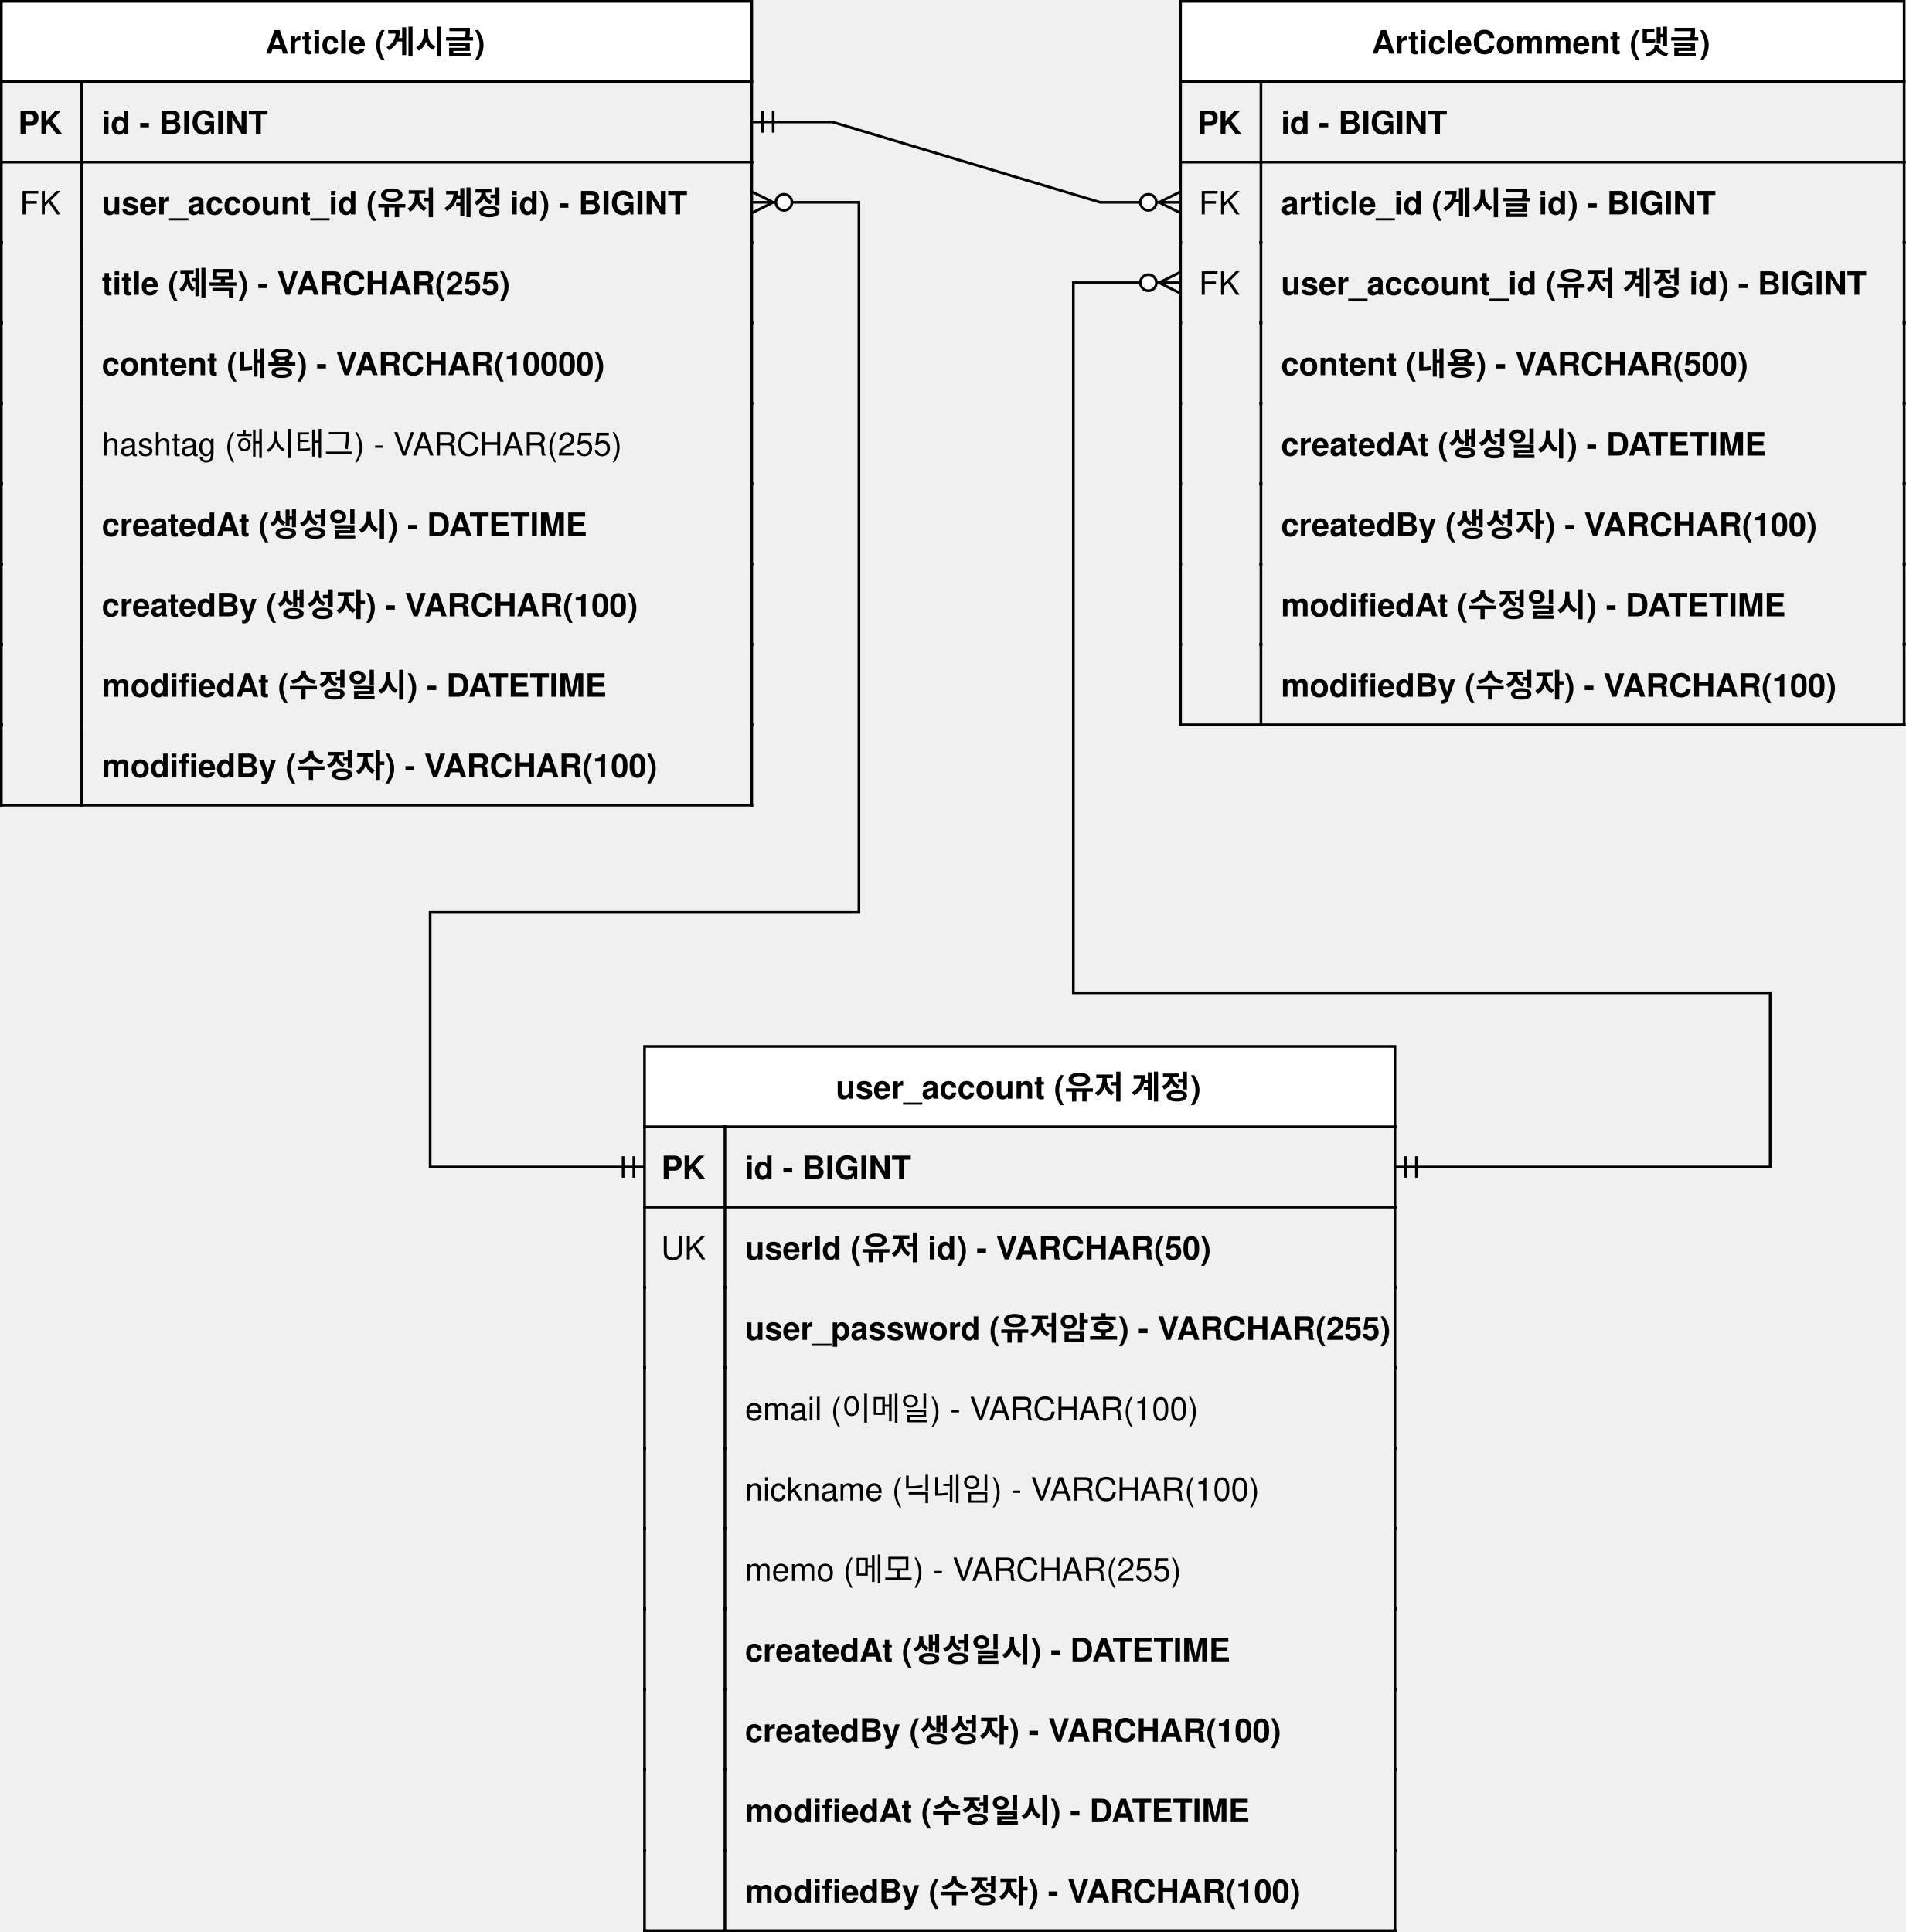
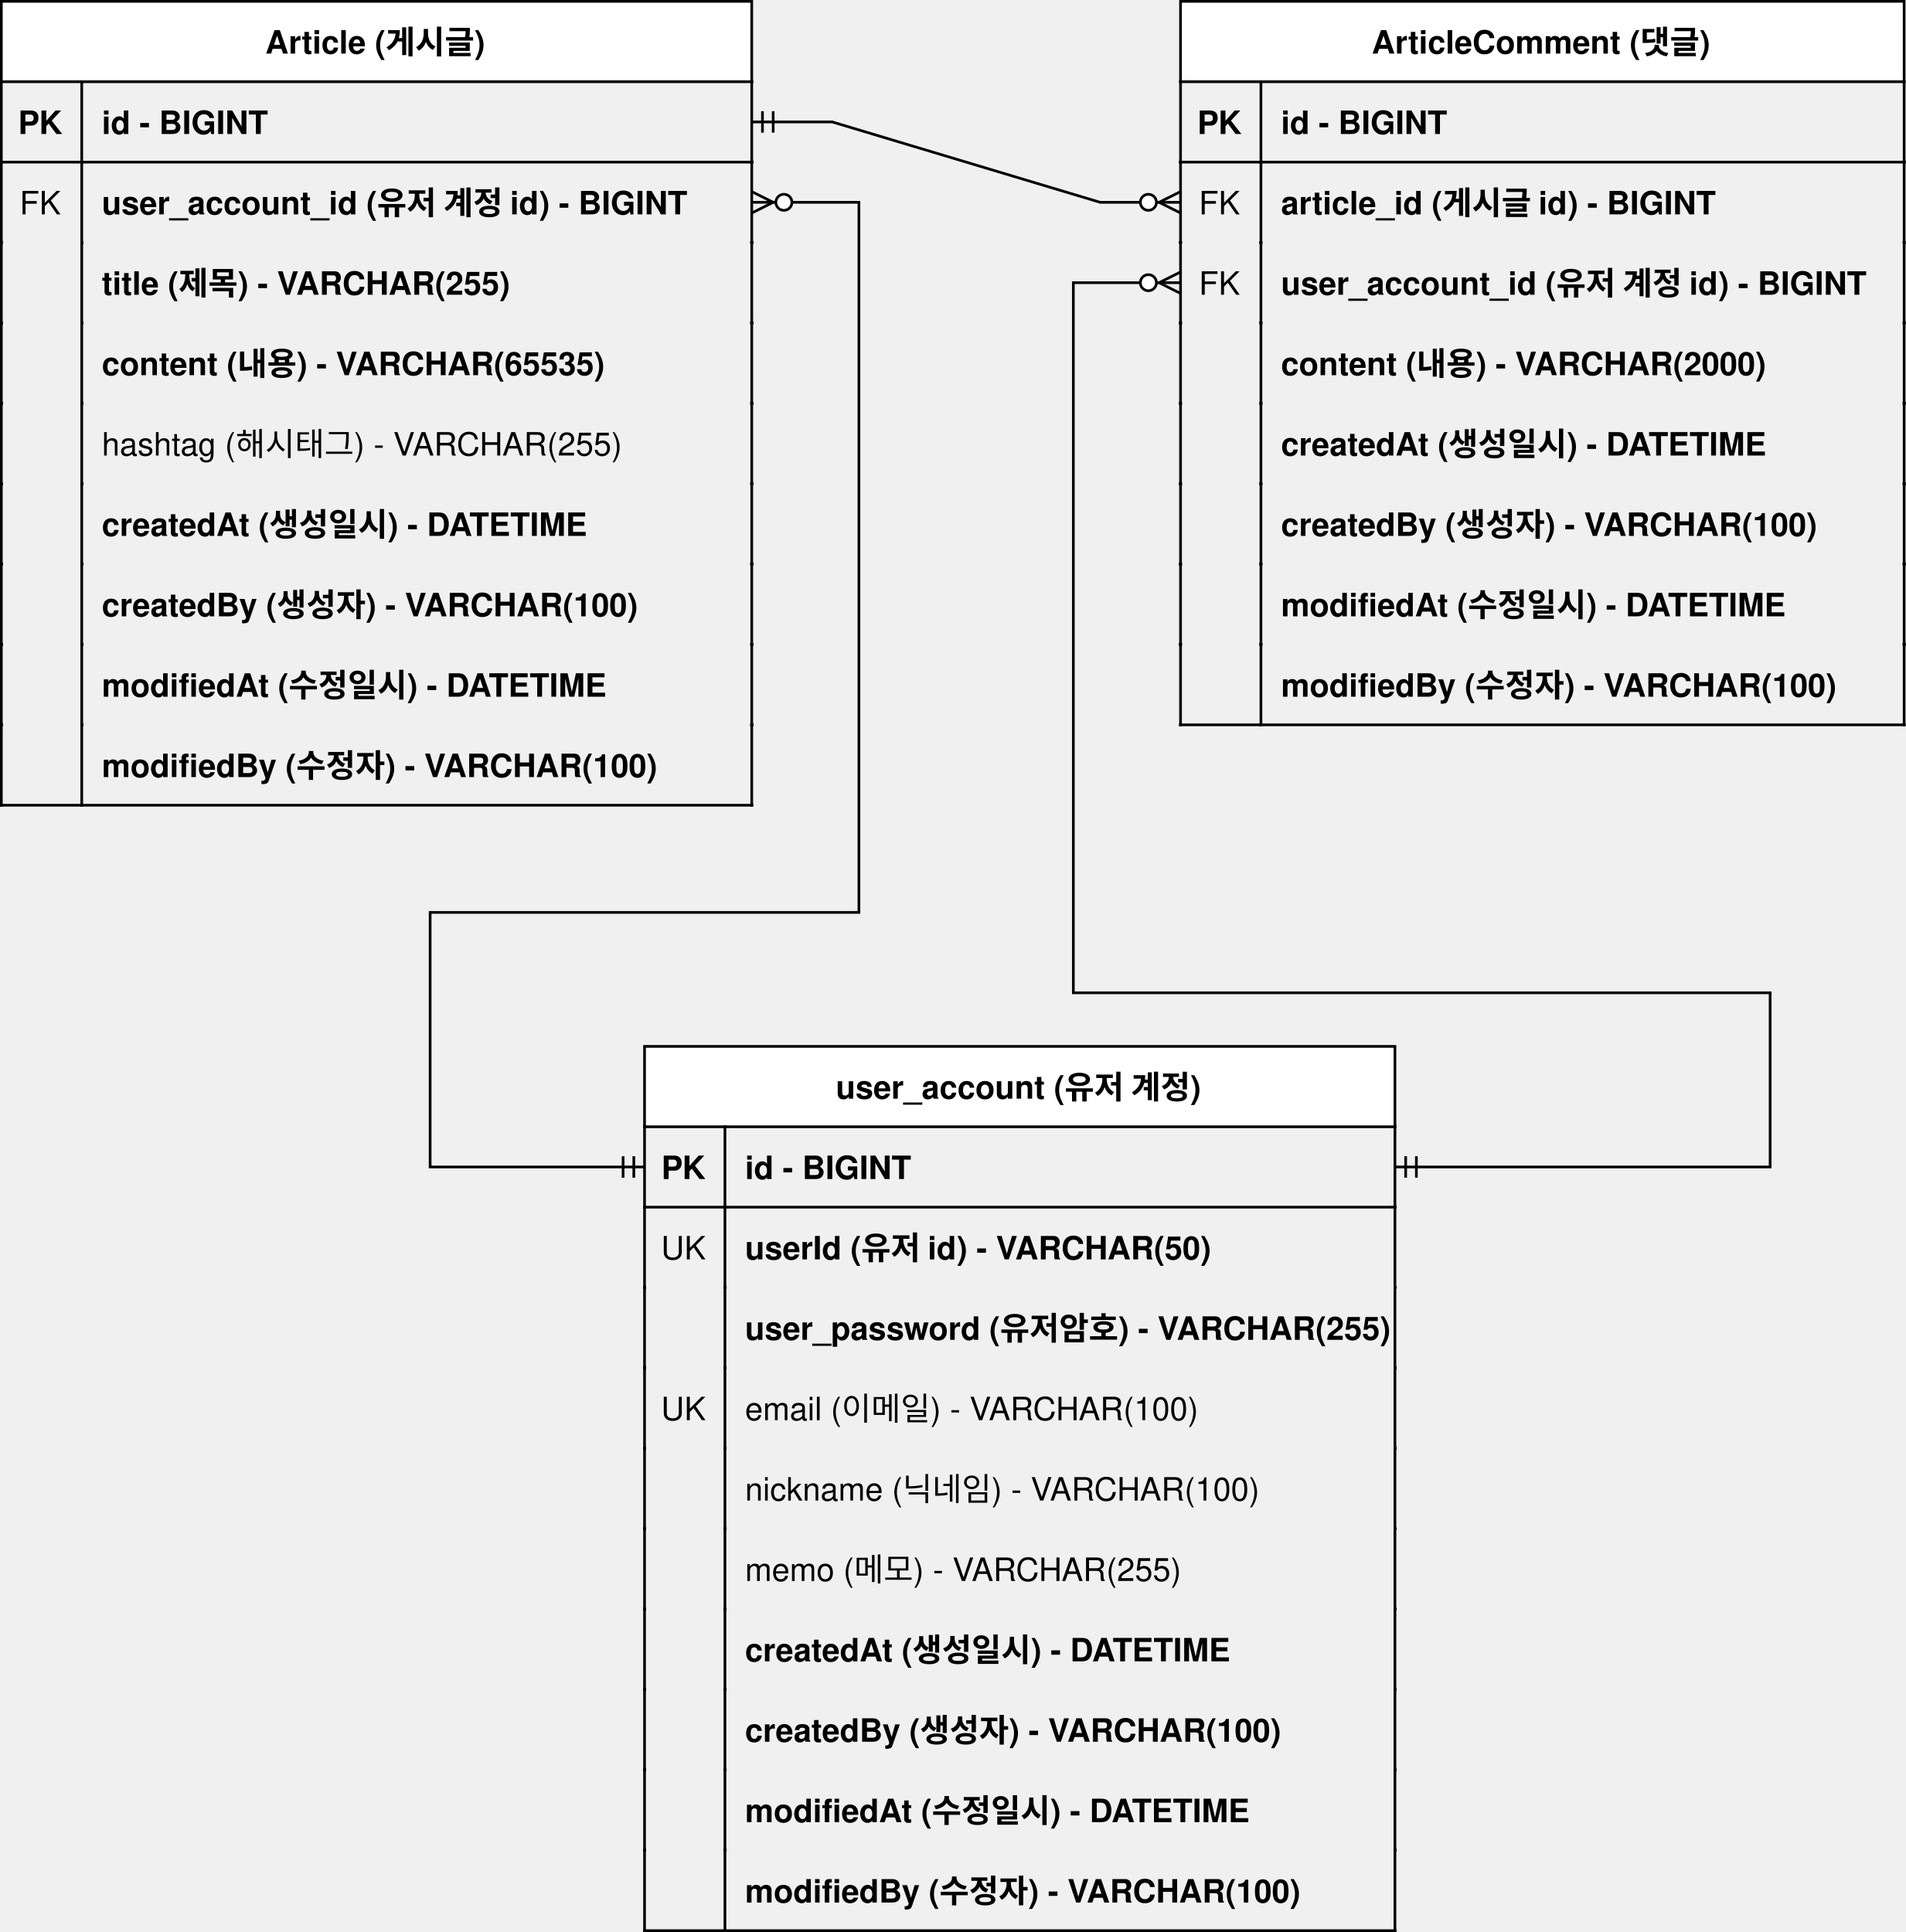
- <svg xmlns="http://www.w3.org/2000/svg" version="1.1" width="711px" height="721px" viewBox="-0.5 -0.5 711 721" content="&lt;mxfile host=&quot;app.diagrams.net&quot; modified=&quot;2022-08-09T15:45:22.621Z&quot; agent=&quot;5.0 (Windows NT 10.0; Win64; x64) AppleWebKit/537.36 (KHTML, like Gecko) Chrome/103.0.0.0 Safari/537.36&quot; etag=&quot;0U9y4E2Mj2feF1J39Sw3&quot; version=&quot;20.2.3&quot;&gt;&lt;diagram id=&quot;gIGHglQ7fdqQEzG0I09a&quot; name=&quot;Page-1&quot;&gt;7V1bk9smFP41zCQPyci6+9Gy3SZttu1stun2qUMs1tZUFq7MZu38+oIEviG59kqyVEEmaaVjhATn43xw4ACwxsvNjylcLe5wiGJgGuEGWBNgmqbhmvR/TLLNJYOBY+eSeRqFXLYXfI6+Iy40uPQ5CtH6KCHBOCbR6lg4w0mCZuRIBtMUvxwne8Lx8VtXcI4kwecZjGXpH1FIFrnUN729/AOK5gvx5oE7zH9ZQpGYl2S9gCF+ORBZU2CNU4xJfrXcjFHMak/US/7cDyW/7j4sRQm55IE0fXy586zkp8nmcej+M/rwBT2/47l8g/EzL/AoJdGMlt403oDpCAQm8MdgOgZ+AIbjTOID33jLy0S2oqJo8VbsksCvTBSsCUwJ16dlUAHVEIFRglIqGGT3cQxX6yhLnksWURx+glv8TERG4i54ijYovM/VydJSzX6imbFblvkTzfwz/xj2M4yjeUKvZ7Ry2BuDFK3pt3yCa8JT8IKjlKBNaY0OdnqiCEd4iUi6pUn4AzbXrMC20PTLHiimz2WLA5BYBhdCDs75Luu9/ugFV+EV6jQldZbqiRaTRDC+p40GJvNMZccaYdUapnj1ANM5IlywwhGr0Ok3WkW7uo/ieIxjzBSb4ASJZFnhnID+pcUdG+8d4NAPGNP7wf6e/mXJUzLGyZqkFCDsVYjq6QUxXQUEr/h7YvQkPiPllcmuv2JC8PIarZa3BFnVW6GyS1XbkGYtSbO//XyNbjGtk6c4sz+LKAxRkrdIZjPhXt8Fqiys/12dnyrjtB2+Xh9msT4OFGBdWf88s32tXJ0bjCn2E0hQgJ+TcC0pdfedr9ezLemZJjeNd/Rf8PHHj788dFDpwtjmaYP1Cs6iZP4pf9I9QYXTBCo25a3UqRUlF2V3A5g4Kht6o0FD77Zt6F1Jsz900dC/vv4dNQ27J+n1eY3Sv+BsRl9J/sqs/BvW0aa97JHBLuh/GfKMrNNtAd/mwqGTvettr2hhUDuglOMEYaY0KdRNCsO2ScGXx+kdbPCvr37fKK7/vpOCLw/YSUSE9yW39mMwDcBoBEZDYfG/jO7HH0b3b0zHKffD9N/ul4FGPcOv7X4zdv8Kj15Dhn/Yc7uvptkfyD015h1ndZUZ/gBQYgiy/v6wyPAPDPrnLRibjCC6h4ebEYC2/zmcqvUONQGUE4DTNgEMqk3pdJ4BBiUK6D0FyBM6C7heEDjPKWDC3Dw5BfCZ1wnwLTEF64HA78tooH7sqEcA8qyRJoB6CMBvnQCqTfV0nwBsRQlAnuiZpYi+MhwR4f5hBn+SXdiANh42HJiAYL8cR1DAZPQwffh4N+0gMG41FiiDkXpcIE80aS6ohQt2axLb44Jqnr7uc4GnKBfIbj7OBcH2DBdMwdAocA39L0cBddFACYKUowHhudY0UDsN2G3TgFnN39d5GjhYHq8UDQg1Huh1icPoKToaE/hg6O9XAukxwfU4Uo8MZGejJoN6yMBrnQyq+f66TwaWomQg+/0EGRwMCmQy0IOCiyGkHg/IPkce7jfGy+Xh8gMKJEsH+x0F+wmrfm5tkFeg552wftOvtKuvYniZe5bXi2xCkXKbo3XZ1df3gD9FnX+m7PzTIX8X4OIMe9v1svcl2d0AKOKVapr7iqOI8+a+KOrvpubekl16PQv7sxR16lmyUw/mfe5dzF/pLhtAx/ldgCDliMDX7rymiKAo0u+mRODL7ryeEYGvqEPPlx16OgK8pkCQ6x18/WQGSzNDU8xwsb+vuTFCz2d6LEWJwZKJ4apoQEft2Z0y2Khn/OXZHW38azL+RXGAtzX+1eZ6um/8SxTQe+Mvz/PoMJD6YaQeGVTbOUKTwZUxgTclA4Gx3pLBUE0ysOVZIB0HUiuClOMBW55+0jxQDw8UxgPelgequfs6zwM5eBXkAdnTpwNBKrBBGY7UYwO9b3hjbFAUFnhbNqjm/+s+Gyi6c7gtu/50JEi9EFKPCC7YSQKFcyTqnFZrRLb3KIYkwsl0/0uumTzyY0BLHyzIMgb5WnCUhCN2BBe9nd5/Ryl+wHcw2QIeL7L/bQmT8NcMNikrMQo5LNAmIo8iM3r9J5O/d/jdZHOQbLIVNwmtmcfDm4On2O3+sexOPJcXn5W5FFJctMbP6QydY4o8HRG8WJbugiWRA6MALzthmunj2/EXnwHlb4x1D+Au6IlT2C7ERWSRl5Q/tQehlJF9kpF1mlFeFVJGtaFZdnYeLq0Bl6+r0aFO4CCAlavTuXjjm8b6NmL+Tc2Oa7XAGrvEF9aVo80c2evZ81AnR9G18I7sjNShThfgQrlAZUevY2zK3Ld+wJkjOzd/76K5r9CMFV3I6BSvcP8YlnbA92vY94sZVfZPlCFHPQLQaxmbIoDWDzNzer6U0VF0KaMj+xQzL8wKrtcvOC1jASZxwNDOzjzwyw42UP2smzJQqccMemFjU8zQ/nFnYnDSW2pQdGGjK7v40BJG8Y4SJlmAUwBGw4wJ+FqWvsxe1g8Y5cy+p4+4aczst37ImdfzM248Rc+48eRRfBLN/k7gkp9wHLCliv4wu7DByObrVnxbW/4yzKhn+ZXe5bJZy9/66WZez0+08RTd1NKTR+lLtMTC6vNufn6uvT7JshQmyhl719TGviFj3/7xZW7Pw5Vy8Kpn7F15bK73MKgfRuqRgY5WaowMWj/EzO15tJKraLSSKw/X9R4GtSJIPR6o5iTQPHCGB1o/v8ytNp/ffR7w1eQBASy9h0FNbFCCI+XYwKt2+q1mg3OhYG2zgVfN/9d5NvBKIi97zway60/vYVAvhJQjAv8CD8LhHgbU/i7wHCcwvvX+BeL6qv0LBuCq/QtQ/DX7GgapaAZjUOuWBkLl/7mnwX97PZrd0kDgUMxwi6VFV29pMDzOyDROMirZ0oCCAm4PkvFOQukHm8bxexweRFX2Xafpbb5ktiy95VZLPxgefQ+9yEtYb0u+YIlHyy35lbuKFLTK12xq0kZLvuCcnkabsnvaMl69O8lJRlTyvpnG7F3ZmE/TC6NTWhK7WnrTrNSY6W2KMTlMnsLV4g6HiKX4Fw==&lt;/diagram&gt;&lt;/mxfile&gt;" style="background-color: rgb(255, 255, 255);">
+ <svg xmlns="http://www.w3.org/2000/svg" version="1.1" width="711px" height="721px" viewBox="-0.5 -0.5 711 721" content="&lt;mxfile host=&quot;app.diagrams.net&quot; modified=&quot;2022-08-21T05:04:16.848Z&quot; agent=&quot;5.0 (Windows NT 10.0; Win64; x64) AppleWebKit/537.36 (KHTML, like Gecko) Chrome/104.0.0.0 Safari/537.36&quot; etag=&quot;iyewx-s-rklachmYen-C&quot; version=&quot;20.2.5&quot; type=&quot;github&quot;&gt;&lt;diagram id=&quot;gIGHglQ7fdqQEzG0I09a&quot; name=&quot;Page-1&quot;&gt;7V1bk5s2FP41mkkemsFcbPxobOfSZtvMZtumTx3FaG2mGLlYm7Xz6yuBhC8yLixgCNJMLnAsBJzz6XzoSEcC1nS9exfDzeoO+ygEpuHvgDUDpmkaQ5P+xyT7VDIYOHYqWcaBz2UHwefgO+JCg0ufAh9tTwoSjEMSbE6FCxxFaEFOZDCO8fNpsUccnt51A5dIEnxewFCW/hn4ZJVKXXN0kL9HwXIl7jwYjtNf1lAU5m+yXUEfPx+JrDmwpjHGJD1a76YoZNoTekmve5vza/ZgMYpIkQvi+Mvz3ciKfp7tvoyH/07e/4GefuK1fIPhE3/hSUyCBX1703gF5hPgmcCdgvkUuB4YTxOJC1zjNX8nsheKoq+3YYcEfmUib0tgTLg9LYMKqIUIDCIUU8EgOQ9DuNkGSfFUsgpC/yPc4yciKhJn3mOwQ/59ak5Wllr2I62MnbLKH2nln/nDsJ9hGCwjerygymF39GK0pc/yEW4JLyGrT+gCxQTtjkRcne8QXiMS72kR/qvNLSuwLSz9fACK6XLZ6ggklsGFkINzmVV9sB894CYsYU5TMmeuneibkwCG97TRwGiZmOzUIkytfow3DzBeIsIFGxwwhc6/Ua1lug/CcIpDzAwb4QiJYsnLOR79Q193arxxgEMfYErPB4dz+ocVj8kUR1sSU4CwWyFqp2fEbOURvOH3CdGjeIyYK5Mdf8WE4HWuVa/C/v9NvRcmK2rahixrSZb99EsZ22L6ro9h4n9Wge+jKG2RzGfCg70vmPKi/jOdnxvjvB0WtIdZ2B5HBrBK6p9XdtBK6dpgSLEfQYI8/BT5W8mo2XO+3M62ZGda3DR+on+9D+8+/PrQQaMLZ5uW9bYbuAii5cf0yuEZKpwmULHLb6VOrSgpVN0NYOKo7OiNBh39sG1HP5Qs+7aLjr6g/p3C+u+7Yx9Jdn3aovhvuFjQW5K/Ey//in1o06/sicEO6L8MeUby0W0B1+bCsZPc63WvaOFCd6YioJTjBOGmNCnUTQrjtknBlfvpHWzwBdWf4VSTgit32ElARPQl9fZTMPfAZAImY+Hx/5jcT99P7l+ZjpMfh+mZ3y8BGvUcv/b7zfj9EhG9hhz/uE9+X7t9AUT5S41Fx5n6EsfvAUoMXvK9P77k+IeOY1HXPzUZQXQPD80QgPb/uXCq9nWoCSCfAJy2CWBQbUinWwwwKG6A3lOAPKCzgtsVgcuUAmYszJNSAB95nQHXEkOwI+C5fekN1I8d9QhAHjXSBFAPAbitE0C1oZ6OEYBd2AC9JwB5oGcRI3pLf0JE+Ic5/FlyYAPaeFh3YAa8w3QcQQGzycP84cPdvIPAaKQvUAJG6nGBPNCkuaAWLsjmJLbHBdUifR3jglFhA/SeC+QwH+cCb3+FC+ZgbJz3AgbGlbmZfaOB4ghSjgZE5FrTQO00YLdNA2a1eF+3aCADqqYBYcYju66xHzwGJ30CF4zdw0wg3ScojyP1yEAONmoyqIcMRq2TQbXYX8fIwCpsgN6TgRz3E2Rw1CmQyUD1TkEJCKnHA3LMkaf7TfF6fTz9gALJ0sl+J8l+wqtfmxs0umDnTFi/61c61FcmvWxY2NpX8v0uGbc5WpdDfb1K+NPBv0wVcvBP4ZS/WkJ6dr3sXaS6GwBF3FJNd1+mF1Ha3V/K+rupu7fkkN6PnPaXQVW7d0sO6sH0mzvL+ctdZQOom+dXAkHKEYGrw3lNEcGlTL+bEoErh/N+ZCJwdUAvU4Uc0NMZ4C9JBKklwNdPZrA0MzTFDIXjfc31Efo00mNpYshUIRNDqWxA01BoeKcEbtTz/vLwjvb+NXn/S4mAt/X+1QZ7Oub9ixug995fHujReSD1w0g9Mqi2dIQmg5JJgTclA4GxfpDBuLAB+k4GtjwMpBNBakWQcjxgy+NPmgfq4YGLCYG35YFq8b5u8UCGVM0Dthzq05kgRdmgBI7UYwO9cHhjbHApL/C2bFAt/tcxNtBLh2eqkEN/OhWkXgipRwQFlpJA/hIJnVNNB2R/j0JIAhzND7+klklTPwb07b0VWYcgnQyOIn/C9uCip/P77yjGD/gORnvAE0YOv61h5P+WwCZmb4x8Dgu0C8gXURk9/ovJ3zj8bLY7Kjbbi5OIaubL8cnRVez0cFlyJq6TQcVxtsVP8QJd44q0HBE0mFdOmJnptahDGxgX8JIJ48Qe39DJ814B5SfGukdwF/TEKSzLcRFVpK/OrzqAUKrIPqvIOq8o1Y1UUW1oloOdx3NrQPGJNTrXCRxlsHJzOoVXvmns20aMv6n54Vois8YuHgvryt5mjhz17FOuUwZd/SXryMFIdXOdSuBCuUxlR09kbMrdt77DmSMHN3/vorsv2oz1TMZMFZenuH/wcz/AD5PYRYDCUSc+UQI56hGAnsvYFAG0vpuZ06epjI6eypipQo4pJlGYDdxun3GcxwJM4oCxnWx64ObtbKDUZjclQKUeM+iJjU0xQ/v7nYnOSV/6BnpqY2ZZOciH1jAIM1KYJTlOHpiMEy7gs1n6Mn5ZP2CUc/wjvctNY46/9X3ORn3a5makt7nJVCH346Ng8U8E13yTY49NVnTHyYENJjafueLainn+EphRz/MrvdBls56/9Q3ORn3a1Gak17XMVCH309dojYXX55/56db2qm1mWQImyjn7oamdfUPOvv0dzIZ9SljKkKqd/VDum+tVDOqHkXpkoPOVGiOD1vcxG/YpX2mo85UyVcjddb2KQa0IUo8HqgUJNA9c4YHWtzAbVhvR7xgPuIUN0HceEMDSqxi8hA2K40g5NhhV2wBXs8G1ZLC22WBULf7XLTbIkKrZYCSH/vQqBvVCSDkicAtEEI5XMaD+d4WXOILhrVcwEMelVjAYgFIrGKDwa/I0DCnBAoYX3VTRRQ2Ehf93VQPea+3OogYCh2KEW0wtKr2owfi0ItM4qyhnUQMKCrg/KsY/EnIf2DRO7+PwNKq85zovb/NJs3nlrWG18oPxyfPQg/QN623JBaZ4tNySX7iuyIVW+ZJlTW7QksXOKp1pysPzlvHi9UnOKqKSN8005lHJxnxeXjid3Dexq5U3zUqNmZ7GGJPj4jHcrO6wj1iJ/wA=&lt;/diagram&gt;&lt;/mxfile&gt;" resource="https://app.diagrams.net/#HNohDaeHwan%2Fproject-board%2Ffeature%252F%252330-domain-update%2Fdocument%2Fproject-board-ERD.svg">
  <defs>
    <clipPath id="mx-clip-0-30-30-30-0">
      <rect x="0" y="30" width="30" height="30" />
    </clipPath>
    <clipPath id="mx-clip-36-30-244-30-0">
      <rect x="36" y="30" width="244" height="30" />
    </clipPath>
    <clipPath id="mx-clip-0-60-30-30-0">
      <rect x="0" y="60" width="30" height="30" />
    </clipPath>
    <clipPath id="mx-clip-36-60-244-30-0">
      <rect x="36" y="60" width="244" height="30" />
    </clipPath>
    <clipPath id="mx-clip-36-90-244-30-0">
      <rect x="36" y="90" width="244" height="30" />
    </clipPath>
    <clipPath id="mx-clip-36-120-244-30-0">
      <rect x="36" y="120" width="244" height="30" />
    </clipPath>
    <clipPath id="mx-clip-36-150-244-30-0">
      <rect x="36" y="150" width="244" height="30" />
    </clipPath>
    <clipPath id="mx-clip-36-180-244-30-0">
      <rect x="36" y="180" width="244" height="30" />
    </clipPath>
    <clipPath id="mx-clip-36-210-244-30-0">
      <rect x="36" y="210" width="244" height="30" />
    </clipPath>
    <clipPath id="mx-clip-36-240-244-30-0">
      <rect x="36" y="240" width="244" height="30" />
    </clipPath>
    <clipPath id="mx-clip-36-270-244-30-0">
      <rect x="36" y="270" width="244" height="30" />
    </clipPath>
    <clipPath id="mx-clip-440-30-30-30-0">
      <rect x="440" y="30" width="30" height="30" />
    </clipPath>
    <clipPath id="mx-clip-476-30-234-30-0">
      <rect x="476" y="30" width="234" height="30" />
    </clipPath>
    <clipPath id="mx-clip-440-60-30-30-0">
      <rect x="440" y="60" width="30" height="30" />
    </clipPath>
    <clipPath id="mx-clip-476-60-234-30-0">
      <rect x="476" y="60" width="234" height="30" />
    </clipPath>
    <clipPath id="mx-clip-440-90-30-30-0">
      <rect x="440" y="90" width="30" height="30" />
    </clipPath>
    <clipPath id="mx-clip-476-90-234-30-0">
      <rect x="476" y="90" width="234" height="30" />
    </clipPath>
    <clipPath id="mx-clip-476-120-234-30-0">
      <rect x="476" y="120" width="234" height="30" />
    </clipPath>
    <clipPath id="mx-clip-476-150-234-30-0">
      <rect x="476" y="150" width="234" height="30" />
    </clipPath>
    <clipPath id="mx-clip-476-180-234-30-0">
      <rect x="476" y="180" width="234" height="30" />
    </clipPath>
    <clipPath id="mx-clip-476-210-234-30-0">
      <rect x="476" y="210" width="234" height="30" />
    </clipPath>
    <clipPath id="mx-clip-476-240-234-30-0">
      <rect x="476" y="240" width="234" height="30" />
    </clipPath>
    <clipPath id="mx-clip-240-420-30-30-0">
      <rect x="240" y="420" width="30" height="30" />
    </clipPath>
    <clipPath id="mx-clip-276-420-244-30-0">
      <rect x="276" y="420" width="244" height="30" />
    </clipPath>
    <clipPath id="mx-clip-240-450-30-30-0">
      <rect x="240" y="450" width="30" height="30" />
    </clipPath>
    <clipPath id="mx-clip-276-450-244-30-0">
      <rect x="276" y="450" width="244" height="30" />
    </clipPath>
    <clipPath id="mx-clip-276-480-244-30-0">
      <rect x="276" y="480" width="244" height="30" />
+     </clipPath>
+     <clipPath id="mx-clip-240-510-30-30-0">
+       <rect x="240" y="510" width="30" height="30" />
    </clipPath>
    <clipPath id="mx-clip-276-510-244-30-0">
      <rect x="276" y="510" width="244" height="30" />
    </clipPath>
    <clipPath id="mx-clip-276-540-244-30-0">
      <rect x="276" y="540" width="244" height="30" />
    </clipPath>
    <clipPath id="mx-clip-276-570-244-30-0">
      <rect x="276" y="570" width="244" height="30" />
    </clipPath>
    <clipPath id="mx-clip-276-600-244-30-0">
      <rect x="276" y="600" width="244" height="30" />
    </clipPath>
    <clipPath id="mx-clip-276-630-244-30-0">
      <rect x="276" y="630" width="244" height="30" />
    </clipPath>
    <clipPath id="mx-clip-276-660-244-30-0">
      <rect x="276" y="660" width="244" height="30" />
    </clipPath>
    <clipPath id="mx-clip-276-690-244-30-0">
      <rect x="276" y="690" width="244" height="30" />
    </clipPath>
  </defs>
  <g>
    <path d="M 0 30 L 0 0 L 280 0 L 280 30" fill="rgb(255, 255, 255)" stroke="rgb(0, 0, 0)" stroke-miterlimit="10" pointer-events="all" />
    <path d="M 0 30 L 0 300 L 280 300 L 280 30" fill="none" stroke="rgb(0, 0, 0)" stroke-miterlimit="10" pointer-events="none" />
    <path d="M 0 30 L 280 30" fill="none" stroke="rgb(0, 0, 0)" stroke-miterlimit="10" pointer-events="none" />
    <path d="M 30 30 L 30 60 L 30 90 L 30 120 L 30 150 L 30 180 L 30 210 L 30 240 L 30 270 L 30 300" fill="none" stroke="rgb(0, 0, 0)" stroke-miterlimit="10" pointer-events="none" />
    <g fill="rgb(0, 0, 0)" font-family="Helvetica" font-weight="bold" pointer-events="none" text-anchor="middle" font-size="12px">
      <text x="139.5" y="19.5">Article (게시글)</text>
    </g>
    <path d="M 0 30 M 280 30 M 280 60 L 0 60" fill="none" stroke="rgb(0, 0, 0)" stroke-linecap="square" stroke-miterlimit="10" pointer-events="none" />
    <path d="M 0 30 M 30 30 M 30 60 M 0 60" fill="none" stroke="rgb(0, 0, 0)" stroke-linecap="square" stroke-miterlimit="10" pointer-events="none" />
    <g fill="rgb(0, 0, 0)" font-family="Helvetica" font-weight="bold" pointer-events="none" clip-path="url(#mx-clip-0-30-30-30-0)" text-anchor="middle" font-size="12px">
      <text x="14.5" y="49.5">PK</text>
    </g>
    <path d="M 30 30 M 280 30 M 280 60 M 30 60" fill="none" stroke="rgb(0, 0, 0)" stroke-linecap="square" stroke-miterlimit="10" pointer-events="none" />
    <g fill="rgb(0, 0, 0)" font-family="Helvetica" font-weight="bold" text-decoration="underline" pointer-events="none" clip-path="url(#mx-clip-36-30-244-30-0)" font-size="12px">
      <text x="37.5" y="49.5">id - BIGINT</text>
    </g>
    <path d="M 0 60 M 280 60 M 280 90 M 0 90" fill="none" stroke="rgb(0, 0, 0)" stroke-linecap="square" stroke-miterlimit="10" pointer-events="none" />
    <path d="M 0 60 M 30 60 M 30 90 M 0 90" fill="none" stroke="rgb(0, 0, 0)" stroke-linecap="square" stroke-miterlimit="10" pointer-events="none" />
    <g fill="rgb(0, 0, 0)" font-family="Helvetica" pointer-events="none" clip-path="url(#mx-clip-0-60-30-30-0)" text-anchor="middle" font-size="12px">
      <text x="14.5" y="79.5">FK</text>
    </g>
    <path d="M 30 60 M 280 60 M 280 90 M 30 90" fill="none" stroke="rgb(0, 0, 0)" stroke-linecap="square" stroke-miterlimit="10" pointer-events="none" />
    <g fill="rgb(0, 0, 0)" font-family="Helvetica" font-weight="bold" pointer-events="none" clip-path="url(#mx-clip-36-60-244-30-0)" font-size="12px">
      <text x="37.5" y="79.5">user_account_id (유저 계정 id) - BIGINT</text>
    </g>
    <path d="M 0 90 M 280 90 M 280 120 M 0 120" fill="none" stroke="rgb(0, 0, 0)" stroke-linecap="square" stroke-miterlimit="10" pointer-events="none" />
    <path d="M 0 90 M 30 90 M 30 120 M 0 120" fill="none" stroke="rgb(0, 0, 0)" stroke-linecap="square" stroke-miterlimit="10" pointer-events="none" />
    <path d="M 30 90 M 280 90 M 280 120 M 30 120" fill="none" stroke="rgb(0, 0, 0)" stroke-linecap="square" stroke-miterlimit="10" pointer-events="none" />
    <g fill="rgb(0, 0, 0)" font-family="Helvetica" font-weight="bold" pointer-events="none" clip-path="url(#mx-clip-36-90-244-30-0)" font-size="12px">
      <text x="37.5" y="109.5">title (제목) - VARCHAR(255)</text>
    </g>
    <path d="M 0 120 M 280 120 M 280 150 M 0 150" fill="none" stroke="rgb(0, 0, 0)" stroke-linecap="square" stroke-miterlimit="10" pointer-events="none" />
    <path d="M 0 120 M 30 120 M 30 150 M 0 150" fill="none" stroke="rgb(0, 0, 0)" stroke-linecap="square" stroke-miterlimit="10" pointer-events="none" />
    <path d="M 30 120 M 280 120 M 280 150 M 30 150" fill="none" stroke="rgb(0, 0, 0)" stroke-linecap="square" stroke-miterlimit="10" pointer-events="none" />
    <g fill="rgb(0, 0, 0)" font-family="Helvetica" font-weight="bold" pointer-events="none" clip-path="url(#mx-clip-36-120-244-30-0)" font-size="12px">
-       <text x="37.5" y="139.5">content (내용) - VARCHAR(10000) </text>
+       <text x="37.5" y="139.5">content (내용) - VARCHAR(65535) </text>
    </g>
    <path d="M 0 150 M 280 150 M 280 180 M 0 180" fill="none" stroke="rgb(0, 0, 0)" stroke-linecap="square" stroke-miterlimit="10" pointer-events="none" />
    <path d="M 0 150 M 30 150 M 30 180 M 0 180" fill="none" stroke="rgb(0, 0, 0)" stroke-linecap="square" stroke-miterlimit="10" pointer-events="none" />
    <path d="M 30 150 M 280 150 M 280 180 M 30 180" fill="none" stroke="rgb(0, 0, 0)" stroke-linecap="square" stroke-miterlimit="10" pointer-events="none" />
    <g fill="rgb(0, 0, 0)" font-family="Helvetica" pointer-events="none" clip-path="url(#mx-clip-36-150-244-30-0)" font-size="12px">
      <text x="37.5" y="169.5">hashtag (해시태그) - VARCHAR(255)</text>
    </g>
    <path d="M 0 180 M 280 180 M 280 210 M 0 210" fill="none" stroke="rgb(0, 0, 0)" stroke-linecap="square" stroke-miterlimit="10" pointer-events="none" />
    <path d="M 0 180 M 30 180 M 30 210 M 0 210" fill="none" stroke="rgb(0, 0, 0)" stroke-linecap="square" stroke-miterlimit="10" pointer-events="none" />
    <path d="M 30 180 M 280 180 M 280 210 M 30 210" fill="none" stroke="rgb(0, 0, 0)" stroke-linecap="square" stroke-miterlimit="10" pointer-events="none" />
    <g fill="rgb(0, 0, 0)" font-family="Helvetica" font-weight="bold" pointer-events="none" clip-path="url(#mx-clip-36-180-244-30-0)" font-size="12px">
      <text x="37.5" y="199.5">createdAt (생성일시) - DATETIME</text>
    </g>
    <path d="M 0 210 M 280 210 M 280 240 M 0 240" fill="none" stroke="rgb(0, 0, 0)" stroke-linecap="square" stroke-miterlimit="10" pointer-events="none" />
    <path d="M 0 210 M 30 210 M 30 240 M 0 240" fill="none" stroke="rgb(0, 0, 0)" stroke-linecap="square" stroke-miterlimit="10" pointer-events="none" />
    <path d="M 30 210 M 280 210 M 280 240 M 30 240" fill="none" stroke="rgb(0, 0, 0)" stroke-linecap="square" stroke-miterlimit="10" pointer-events="none" />
    <g fill="rgb(0, 0, 0)" font-family="Helvetica" font-weight="bold" pointer-events="none" clip-path="url(#mx-clip-36-210-244-30-0)" font-size="12px">
      <text x="37.5" y="229.5">createdBy (생성자) - VARCHAR(100)</text>
    </g>
    <path d="M 0 240 M 280 240 M 280 270 M 0 270" fill="none" stroke="rgb(0, 0, 0)" stroke-linecap="square" stroke-miterlimit="10" pointer-events="none" />
    <path d="M 0 240 M 30 240 M 30 270 M 0 270" fill="none" stroke="rgb(0, 0, 0)" stroke-linecap="square" stroke-miterlimit="10" pointer-events="none" />
    <path d="M 30 240 M 280 240 M 280 270 M 30 270" fill="none" stroke="rgb(0, 0, 0)" stroke-linecap="square" stroke-miterlimit="10" pointer-events="none" />
    <g fill="rgb(0, 0, 0)" font-family="Helvetica" font-weight="bold" pointer-events="none" clip-path="url(#mx-clip-36-240-244-30-0)" font-size="12px">
      <text x="37.5" y="259.5">modifiedAt (수정일시) - DATETIME</text>
    </g>
    <path d="M 0 270 M 280 270 M 280 300 M 0 300" fill="none" stroke="rgb(0, 0, 0)" stroke-linecap="square" stroke-miterlimit="10" pointer-events="none" />
    <path d="M 0 270 M 30 270 M 30 300 M 0 300" fill="none" stroke="rgb(0, 0, 0)" stroke-linecap="square" stroke-miterlimit="10" pointer-events="none" />
    <path d="M 30 270 M 280 270 M 280 300 M 30 300" fill="none" stroke="rgb(0, 0, 0)" stroke-linecap="square" stroke-miterlimit="10" pointer-events="none" />
    <g fill="rgb(0, 0, 0)" font-family="Helvetica" font-weight="bold" pointer-events="none" clip-path="url(#mx-clip-36-270-244-30-0)" font-size="12px">
      <text x="37.5" y="289.5">modifiedBy (수정자) - VARCHAR(100)</text>
    </g>
    <path d="M 440 30 L 440 0 L 710 0 L 710 30" fill="rgb(255, 255, 255)" stroke="rgb(0, 0, 0)" stroke-miterlimit="10" pointer-events="none" />
    <path d="M 440 30 L 440 270 L 710 270 L 710 30" fill="none" stroke="rgb(0, 0, 0)" stroke-miterlimit="10" pointer-events="none" />
    <path d="M 440 30 L 710 30" fill="none" stroke="rgb(0, 0, 0)" stroke-miterlimit="10" pointer-events="none" />
    <path d="M 470 30 L 470 60 L 470 90 L 470 120 L 470 150 L 470 180 L 470 210 L 470 240 L 470 270" fill="none" stroke="rgb(0, 0, 0)" stroke-miterlimit="10" pointer-events="none" />
    <g fill="rgb(0, 0, 0)" font-family="Helvetica" font-weight="bold" pointer-events="none" text-anchor="middle" font-size="12px">
      <text x="574.5" y="19.5">ArticleComment (댓글)</text>
    </g>
    <path d="M 440 30 M 710 30 M 710 60 L 440 60" fill="none" stroke="rgb(0, 0, 0)" stroke-linecap="square" stroke-miterlimit="10" pointer-events="none" />
    <path d="M 440 30 M 470 30 M 470 60 M 440 60" fill="none" stroke="rgb(0, 0, 0)" stroke-linecap="square" stroke-miterlimit="10" pointer-events="none" />
    <g fill="rgb(0, 0, 0)" font-family="Helvetica" font-weight="bold" pointer-events="none" clip-path="url(#mx-clip-440-30-30-30-0)" text-anchor="middle" font-size="12px">
      <text x="454.5" y="49.5">PK</text>
    </g>
    <path d="M 470 30 M 710 30 M 710 60 M 470 60" fill="none" stroke="rgb(0, 0, 0)" stroke-linecap="square" stroke-miterlimit="10" pointer-events="none" />
    <g fill="rgb(0, 0, 0)" font-family="Helvetica" font-weight="bold" text-decoration="underline" pointer-events="none" clip-path="url(#mx-clip-476-30-234-30-0)" font-size="12px">
      <text x="477.5" y="49.5">id - BIGINT</text>
    </g>
    <path d="M 440 60 M 710 60 M 710 90 M 440 90" fill="none" stroke="rgb(0, 0, 0)" stroke-linecap="square" stroke-miterlimit="10" pointer-events="none" />
    <path d="M 440 60 M 470 60 M 470 90 M 440 90" fill="none" stroke="rgb(0, 0, 0)" stroke-linecap="square" stroke-miterlimit="10" pointer-events="none" />
    <g fill="rgb(0, 0, 0)" font-family="Helvetica" pointer-events="none" clip-path="url(#mx-clip-440-60-30-30-0)" text-anchor="middle" font-size="12px">
      <text x="454.5" y="79.5">FK</text>
    </g>
    <path d="M 470 60 M 710 60 M 710 90 M 470 90" fill="none" stroke="rgb(0, 0, 0)" stroke-linecap="square" stroke-miterlimit="10" pointer-events="none" />
    <g fill="rgb(0, 0, 0)" font-family="Helvetica" font-weight="bold" pointer-events="none" clip-path="url(#mx-clip-476-60-234-30-0)" font-size="12px">
      <text x="477.5" y="79.5">article_id (게시글 id) - BIGINT</text>
    </g>
    <path d="M 440 90 M 710 90 M 710 120 M 440 120" fill="none" stroke="rgb(0, 0, 0)" stroke-linecap="square" stroke-miterlimit="10" pointer-events="none" />
    <path d="M 440 90 M 470 90 M 470 120 M 440 120" fill="none" stroke="rgb(0, 0, 0)" stroke-linecap="square" stroke-miterlimit="10" pointer-events="none" />
    <g fill="rgb(0, 0, 0)" font-family="Helvetica" pointer-events="none" clip-path="url(#mx-clip-440-90-30-30-0)" text-anchor="middle" font-size="12px">
      <text x="454.5" y="109.5">FK</text>
    </g>
    <path d="M 470 90 M 710 90 M 710 120 M 470 120" fill="none" stroke="rgb(0, 0, 0)" stroke-linecap="square" stroke-miterlimit="10" pointer-events="none" />
    <g fill="rgb(0, 0, 0)" font-family="Helvetica" font-weight="bold" pointer-events="none" clip-path="url(#mx-clip-476-90-234-30-0)" font-size="12px">
      <text x="477.5" y="109.5">user_account_id (유저 계정 id) - BIGINT</text>
    </g>
    <path d="M 440 120 M 710 120 M 710 150 M 440 150" fill="none" stroke="rgb(0, 0, 0)" stroke-linecap="square" stroke-miterlimit="10" pointer-events="none" />
    <path d="M 440 120 M 470 120 M 470 150 M 440 150" fill="none" stroke="rgb(0, 0, 0)" stroke-linecap="square" stroke-miterlimit="10" pointer-events="none" />
    <path d="M 470 120 M 710 120 M 710 150 M 470 150" fill="none" stroke="rgb(0, 0, 0)" stroke-linecap="square" stroke-miterlimit="10" pointer-events="none" />
    <g fill="rgb(0, 0, 0)" font-family="Helvetica" font-weight="bold" pointer-events="none" clip-path="url(#mx-clip-476-120-234-30-0)" font-size="12px">
-       <text x="477.5" y="139.5">content (내용) - VARCHAR(500)</text>
+       <text x="477.5" y="139.5">content (내용) - VARCHAR(2000)</text>
    </g>
    <path d="M 440 150 M 710 150 M 710 180 M 440 180" fill="none" stroke="rgb(0, 0, 0)" stroke-linecap="square" stroke-miterlimit="10" pointer-events="none" />
    <path d="M 440 150 M 470 150 M 470 180 M 440 180" fill="none" stroke="rgb(0, 0, 0)" stroke-linecap="square" stroke-miterlimit="10" pointer-events="none" />
    <path d="M 470 150 M 710 150 M 710 180 M 470 180" fill="none" stroke="rgb(0, 0, 0)" stroke-linecap="square" stroke-miterlimit="10" pointer-events="none" />
    <g fill="rgb(0, 0, 0)" font-family="Helvetica" font-weight="bold" pointer-events="none" clip-path="url(#mx-clip-476-150-234-30-0)" font-size="12px">
      <text x="477.5" y="169.5">createdAt (생성일시) - DATETIME</text>
    </g>
    <path d="M 440 180 M 710 180 M 710 210 M 440 210" fill="none" stroke="rgb(0, 0, 0)" stroke-linecap="square" stroke-miterlimit="10" pointer-events="none" />
    <path d="M 440 180 M 470 180 M 470 210 M 440 210" fill="none" stroke="rgb(0, 0, 0)" stroke-linecap="square" stroke-miterlimit="10" pointer-events="none" />
    <path d="M 470 180 M 710 180 M 710 210 M 470 210" fill="none" stroke="rgb(0, 0, 0)" stroke-linecap="square" stroke-miterlimit="10" pointer-events="none" />
    <g fill="rgb(0, 0, 0)" font-family="Helvetica" font-weight="bold" pointer-events="none" clip-path="url(#mx-clip-476-180-234-30-0)" font-size="12px">
      <text x="477.5" y="199.5">createdBy (생성자) - VARCHAR(100)</text>
    </g>
    <path d="M 440 210 M 710 210 M 710 240 M 440 240" fill="none" stroke="rgb(0, 0, 0)" stroke-linecap="square" stroke-miterlimit="10" pointer-events="none" />
    <path d="M 440 210 M 470 210 M 470 240 M 440 240" fill="none" stroke="rgb(0, 0, 0)" stroke-linecap="square" stroke-miterlimit="10" pointer-events="none" />
    <path d="M 470 210 M 710 210 M 710 240 M 470 240" fill="none" stroke="rgb(0, 0, 0)" stroke-linecap="square" stroke-miterlimit="10" pointer-events="none" />
    <g fill="rgb(0, 0, 0)" font-family="Helvetica" font-weight="bold" pointer-events="none" clip-path="url(#mx-clip-476-210-234-30-0)" font-size="12px">
      <text x="477.5" y="229.5">modifiedAt (수정일시) - DATETIME</text>
    </g>
    <path d="M 440 240 M 710 240 M 710 270 M 440 270" fill="none" stroke="rgb(0, 0, 0)" stroke-linecap="square" stroke-miterlimit="10" pointer-events="none" />
    <path d="M 440 240 M 470 240 M 470 270 M 440 270" fill="none" stroke="rgb(0, 0, 0)" stroke-linecap="square" stroke-miterlimit="10" pointer-events="none" />
    <path d="M 470 240 M 710 240 M 710 270 M 470 270" fill="none" stroke="rgb(0, 0, 0)" stroke-linecap="square" stroke-miterlimit="10" pointer-events="none" />
    <g fill="rgb(0, 0, 0)" font-family="Helvetica" font-weight="bold" pointer-events="none" clip-path="url(#mx-clip-476-240-234-30-0)" font-size="12px">
      <text x="477.5" y="259.5">modifiedBy (수정자) - VARCHAR(100)</text>
    </g>
    <path d="M 280 45 L 310 45 L 410 75 L 440 75" fill="none" stroke="rgb(0, 0, 0)" stroke-miterlimit="10" pointer-events="none" />
    <path d="M 284 41 L 284 49 M 288 41 L 288 49" fill="none" stroke="rgb(0, 0, 0)" stroke-miterlimit="10" pointer-events="none" />
    <ellipse cx="428" cy="75" rx="3" ry="3" fill="#ffffff" stroke="rgb(0, 0, 0)" pointer-events="none" />
    <path d="M 440 71 L 432 75 L 440 79" fill="none" stroke="rgb(0, 0, 0)" stroke-miterlimit="10" pointer-events="none" />
    <path d="M 240 420 L 240 390 L 520 390 L 520 420" fill="rgb(255, 255, 255)" stroke="rgb(0, 0, 0)" stroke-miterlimit="10" pointer-events="none" />
    <path d="M 240 420 L 240 720 L 520 720 L 520 420" fill="none" stroke="rgb(0, 0, 0)" stroke-miterlimit="10" pointer-events="none" />
    <path d="M 240 420 L 520 420" fill="none" stroke="rgb(0, 0, 0)" stroke-miterlimit="10" pointer-events="none" />
    <path d="M 270 420 L 270 450 L 270 480 L 270 510 L 270 540 L 270 570 L 270 600 L 270 630 L 270 660 L 270 690 L 270 720" fill="none" stroke="rgb(0, 0, 0)" stroke-miterlimit="10" pointer-events="none" />
    <g fill="rgb(0, 0, 0)" font-family="Helvetica" font-weight="bold" pointer-events="none" text-anchor="middle" font-size="12px">
      <text x="379.5" y="409.5">user_account (유저 계정)</text>
    </g>
    <path d="M 240 420 M 520 420 M 520 450 L 240 450" fill="none" stroke="rgb(0, 0, 0)" stroke-linecap="square" stroke-miterlimit="10" pointer-events="none" />
    <path d="M 240 420 M 270 420 M 270 450 M 240 450" fill="none" stroke="rgb(0, 0, 0)" stroke-linecap="square" stroke-miterlimit="10" pointer-events="none" />
    <g fill="rgb(0, 0, 0)" font-family="Helvetica" font-weight="bold" pointer-events="none" clip-path="url(#mx-clip-240-420-30-30-0)" text-anchor="middle" font-size="12px">
      <text x="254.5" y="439.5">PK</text>
    </g>
    <path d="M 270 420 M 520 420 M 520 450 M 270 450" fill="none" stroke="rgb(0, 0, 0)" stroke-linecap="square" stroke-miterlimit="10" pointer-events="none" />
    <g fill="rgb(0, 0, 0)" font-family="Helvetica" font-weight="bold" text-decoration="underline" pointer-events="none" clip-path="url(#mx-clip-276-420-244-30-0)" font-size="12px">
      <text x="277.5" y="439.5">id - BIGINT</text>
    </g>
    <path d="M 240 450 M 520 450 M 520 480 M 240 480" fill="none" stroke="rgb(0, 0, 0)" stroke-linecap="square" stroke-miterlimit="10" pointer-events="none" />
    <path d="M 240 450 M 270 450 M 270 480 M 240 480" fill="none" stroke="rgb(0, 0, 0)" stroke-linecap="square" stroke-miterlimit="10" pointer-events="none" />
    <g fill="rgb(0, 0, 0)" font-family="Helvetica" pointer-events="none" clip-path="url(#mx-clip-240-450-30-30-0)" text-anchor="middle" font-size="12px">
      <text x="254.5" y="469.5">UK</text>
    </g>
    <path d="M 270 450 M 520 450 M 520 480 M 270 480" fill="none" stroke="rgb(0, 0, 0)" stroke-linecap="square" stroke-miterlimit="10" pointer-events="none" />
    <g fill="rgb(0, 0, 0)" font-family="Helvetica" font-weight="bold" pointer-events="none" clip-path="url(#mx-clip-276-450-244-30-0)" font-size="12px">
      <text x="277.5" y="469.5">userId (유저 id) - VARCHAR(50)</text>
    </g>
    <path d="M 240 480 M 520 480 M 520 510 M 240 510" fill="none" stroke="rgb(0, 0, 0)" stroke-linecap="square" stroke-miterlimit="10" pointer-events="none" />
    <path d="M 240 480 M 270 480 M 270 510 M 240 510" fill="none" stroke="rgb(0, 0, 0)" stroke-linecap="square" stroke-miterlimit="10" pointer-events="none" />
    <path d="M 270 480 M 520 480 M 520 510 M 270 510" fill="none" stroke="rgb(0, 0, 0)" stroke-linecap="square" stroke-miterlimit="10" pointer-events="none" />
    <g fill="rgb(0, 0, 0)" font-family="Helvetica" font-weight="bold" pointer-events="none" clip-path="url(#mx-clip-276-480-244-30-0)" font-size="12px">
      <text x="277.5" y="499.5">user_password (유저암호) - VARCHAR(255) </text>
    </g>
    <path d="M 240 510 M 520 510 M 520 540 M 240 540" fill="none" stroke="rgb(0, 0, 0)" stroke-linecap="square" stroke-miterlimit="10" pointer-events="none" />
    <path d="M 240 510 M 270 510 M 270 540 M 240 540" fill="none" stroke="rgb(0, 0, 0)" stroke-linecap="square" stroke-miterlimit="10" pointer-events="none" />
+     <g fill="rgb(0, 0, 0)" font-family="Helvetica" pointer-events="none" clip-path="url(#mx-clip-240-510-30-30-0)" text-anchor="middle" font-size="12px">
+       <text x="254.5" y="529.5">UK</text>
+     </g>
    <path d="M 270 510 M 520 510 M 520 540 M 270 540" fill="none" stroke="rgb(0, 0, 0)" stroke-linecap="square" stroke-miterlimit="10" pointer-events="none" />
    <g fill="rgb(0, 0, 0)" font-family="Helvetica" pointer-events="none" clip-path="url(#mx-clip-276-510-244-30-0)" font-size="12px">
      <text x="277.5" y="529.5">email (이메일) - VARCHAR(100)</text>
    </g>
    <path d="M 240 540 M 520 540 M 520 570 M 240 570" fill="none" stroke="rgb(0, 0, 0)" stroke-linecap="square" stroke-miterlimit="10" pointer-events="none" />
    <path d="M 240 540 M 270 540 M 270 570 M 240 570" fill="none" stroke="rgb(0, 0, 0)" stroke-linecap="square" stroke-miterlimit="10" pointer-events="none" />
    <path d="M 270 540 M 520 540 M 520 570 M 270 570" fill="none" stroke="rgb(0, 0, 0)" stroke-linecap="square" stroke-miterlimit="10" pointer-events="none" />
    <g fill="rgb(0, 0, 0)" font-family="Helvetica" pointer-events="none" clip-path="url(#mx-clip-276-540-244-30-0)" font-size="12px">
      <text x="277.5" y="559.5">nickname (닉네임) - VARCHAR(100)</text>
    </g>
    <path d="M 240 570 M 520 570 M 520 600 M 240 600" fill="none" stroke="rgb(0, 0, 0)" stroke-linecap="square" stroke-miterlimit="10" pointer-events="none" />
    <path d="M 240 570 M 270 570 M 270 600 M 240 600" fill="none" stroke="rgb(0, 0, 0)" stroke-linecap="square" stroke-miterlimit="10" pointer-events="none" />
    <path d="M 270 570 M 520 570 M 520 600 M 270 600" fill="none" stroke="rgb(0, 0, 0)" stroke-linecap="square" stroke-miterlimit="10" pointer-events="none" />
    <g fill="rgb(0, 0, 0)" font-family="Helvetica" pointer-events="none" clip-path="url(#mx-clip-276-570-244-30-0)" font-size="12px">
      <text x="277.5" y="589.5">memo (메모) - VARCHAR(255)</text>
    </g>
    <path d="M 240 600 M 520 600 M 520 630 M 240 630" fill="none" stroke="rgb(0, 0, 0)" stroke-linecap="square" stroke-miterlimit="10" pointer-events="none" />
    <path d="M 240 600 M 270 600 M 270 630 M 240 630" fill="none" stroke="rgb(0, 0, 0)" stroke-linecap="square" stroke-miterlimit="10" pointer-events="none" />
    <path d="M 270 600 M 520 600 M 520 630 M 270 630" fill="none" stroke="rgb(0, 0, 0)" stroke-linecap="square" stroke-miterlimit="10" pointer-events="none" />
    <g fill="rgb(0, 0, 0)" font-family="Helvetica" font-weight="bold" pointer-events="none" clip-path="url(#mx-clip-276-600-244-30-0)" font-size="12px">
      <text x="277.5" y="619.5">createdAt (생성일시) - DATETIME</text>
    </g>
    <path d="M 240 630 M 520 630 M 520 660 M 240 660" fill="none" stroke="rgb(0, 0, 0)" stroke-linecap="square" stroke-miterlimit="10" pointer-events="none" />
    <path d="M 240 630 M 270 630 M 270 660 M 240 660" fill="none" stroke="rgb(0, 0, 0)" stroke-linecap="square" stroke-miterlimit="10" pointer-events="none" />
    <path d="M 270 630 M 520 630 M 520 660 M 270 660" fill="none" stroke="rgb(0, 0, 0)" stroke-linecap="square" stroke-miterlimit="10" pointer-events="none" />
    <g fill="rgb(0, 0, 0)" font-family="Helvetica" font-weight="bold" pointer-events="none" clip-path="url(#mx-clip-276-630-244-30-0)" font-size="12px">
      <text x="277.5" y="649.5">createdBy (생성자) - VARCHAR(100)</text>
    </g>
    <path d="M 240 660 M 520 660 M 520 690 M 240 690" fill="none" stroke="rgb(0, 0, 0)" stroke-linecap="square" stroke-miterlimit="10" pointer-events="none" />
    <path d="M 240 660 M 270 660 M 270 690 M 240 690" fill="none" stroke="rgb(0, 0, 0)" stroke-linecap="square" stroke-miterlimit="10" pointer-events="none" />
    <path d="M 270 660 M 520 660 M 520 690 M 270 690" fill="none" stroke="rgb(0, 0, 0)" stroke-linecap="square" stroke-miterlimit="10" pointer-events="none" />
    <g fill="rgb(0, 0, 0)" font-family="Helvetica" font-weight="bold" pointer-events="none" clip-path="url(#mx-clip-276-660-244-30-0)" font-size="12px">
      <text x="277.5" y="679.5">modifiedAt (수정일시) - DATETIME</text>
    </g>
    <path d="M 240 690 M 520 690 M 520 720 M 240 720" fill="none" stroke="rgb(0, 0, 0)" stroke-linecap="square" stroke-miterlimit="10" pointer-events="none" />
    <path d="M 240 690 M 270 690 M 270 720 M 240 720" fill="none" stroke="rgb(0, 0, 0)" stroke-linecap="square" stroke-miterlimit="10" pointer-events="none" />
    <path d="M 270 690 M 520 690 M 520 720 M 270 720" fill="none" stroke="rgb(0, 0, 0)" stroke-linecap="square" stroke-miterlimit="10" pointer-events="none" />
    <g fill="rgb(0, 0, 0)" font-family="Helvetica" font-weight="bold" pointer-events="none" clip-path="url(#mx-clip-276-690-244-30-0)" font-size="12px">
      <text x="277.5" y="709.5">modifiedBy (수정자) - VARCHAR(100)</text>
    </g>
    <path d="M 240 435 L 160 435 L 160 340 L 320 340 L 320 75 L 280 75" fill="none" stroke="rgb(0, 0, 0)" stroke-miterlimit="10" pointer-events="none" />
    <path d="M 236 439 L 236 431 M 232 439 L 232 431" fill="none" stroke="rgb(0, 0, 0)" stroke-miterlimit="10" pointer-events="none" />
    <ellipse cx="292" cy="75" rx="3" ry="3" fill="#ffffff" stroke="rgb(0, 0, 0)" pointer-events="none" />
    <path d="M 280 79 L 288 75 L 280 71" fill="none" stroke="rgb(0, 0, 0)" stroke-miterlimit="10" pointer-events="none" />
    <path d="M 520 435 L 660 435 L 660 370 L 400 370 L 400 105 L 440 105" fill="none" stroke="rgb(0, 0, 0)" stroke-miterlimit="10" pointer-events="none" />
    <path d="M 524 431 L 524 439 M 528 431 L 528 439" fill="none" stroke="rgb(0, 0, 0)" stroke-miterlimit="10" pointer-events="none" />
    <ellipse cx="428" cy="105" rx="3" ry="3" fill="#ffffff" stroke="rgb(0, 0, 0)" pointer-events="none" />
    <path d="M 440 101 L 432 105 L 440 109" fill="none" stroke="rgb(0, 0, 0)" stroke-miterlimit="10" pointer-events="none" />
  </g>
</svg>
